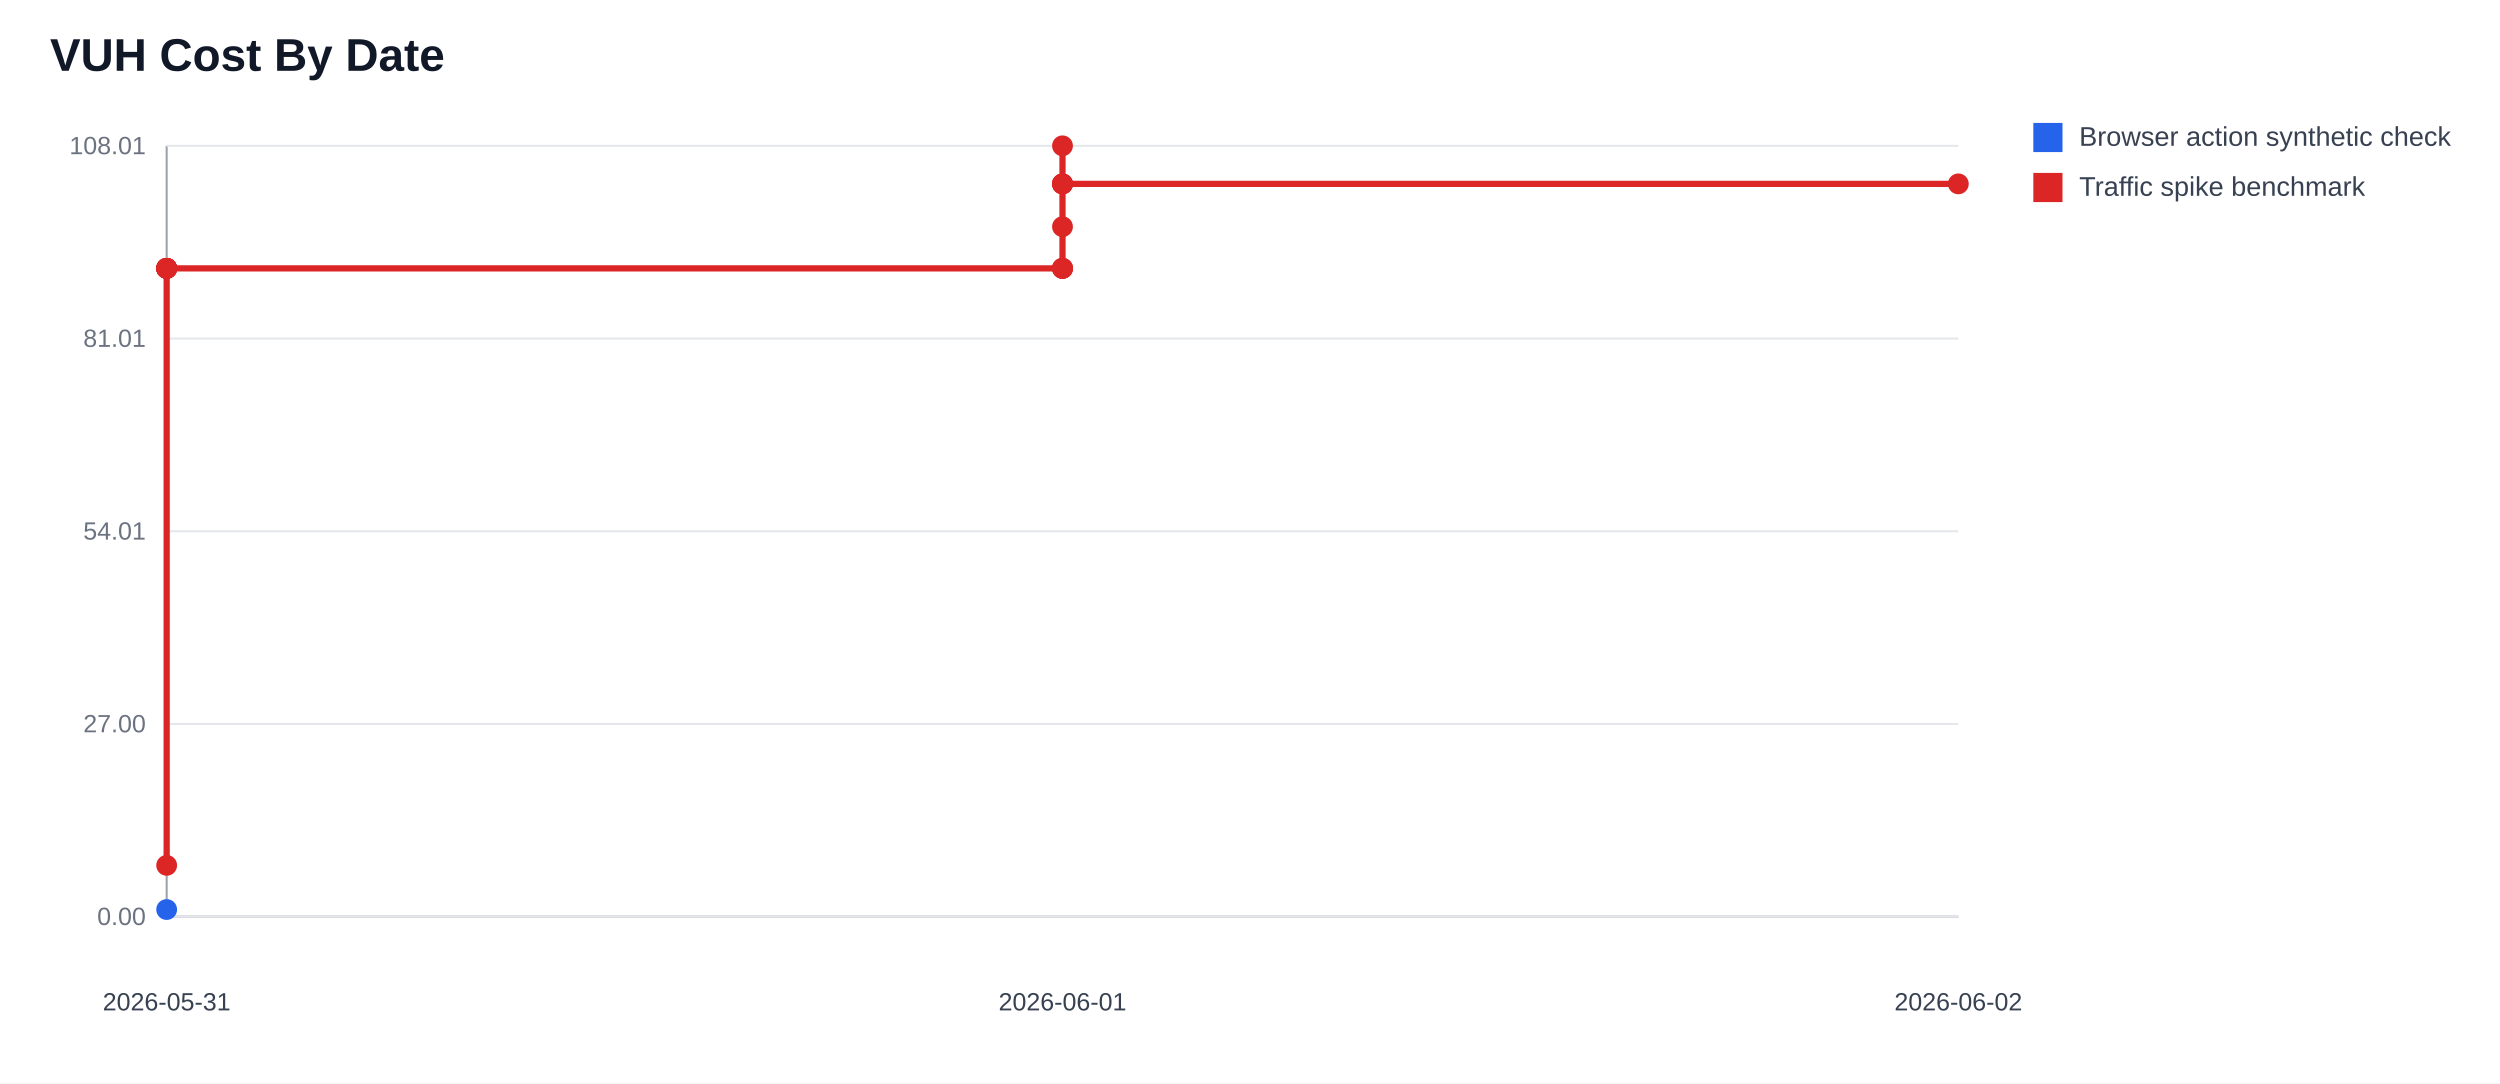
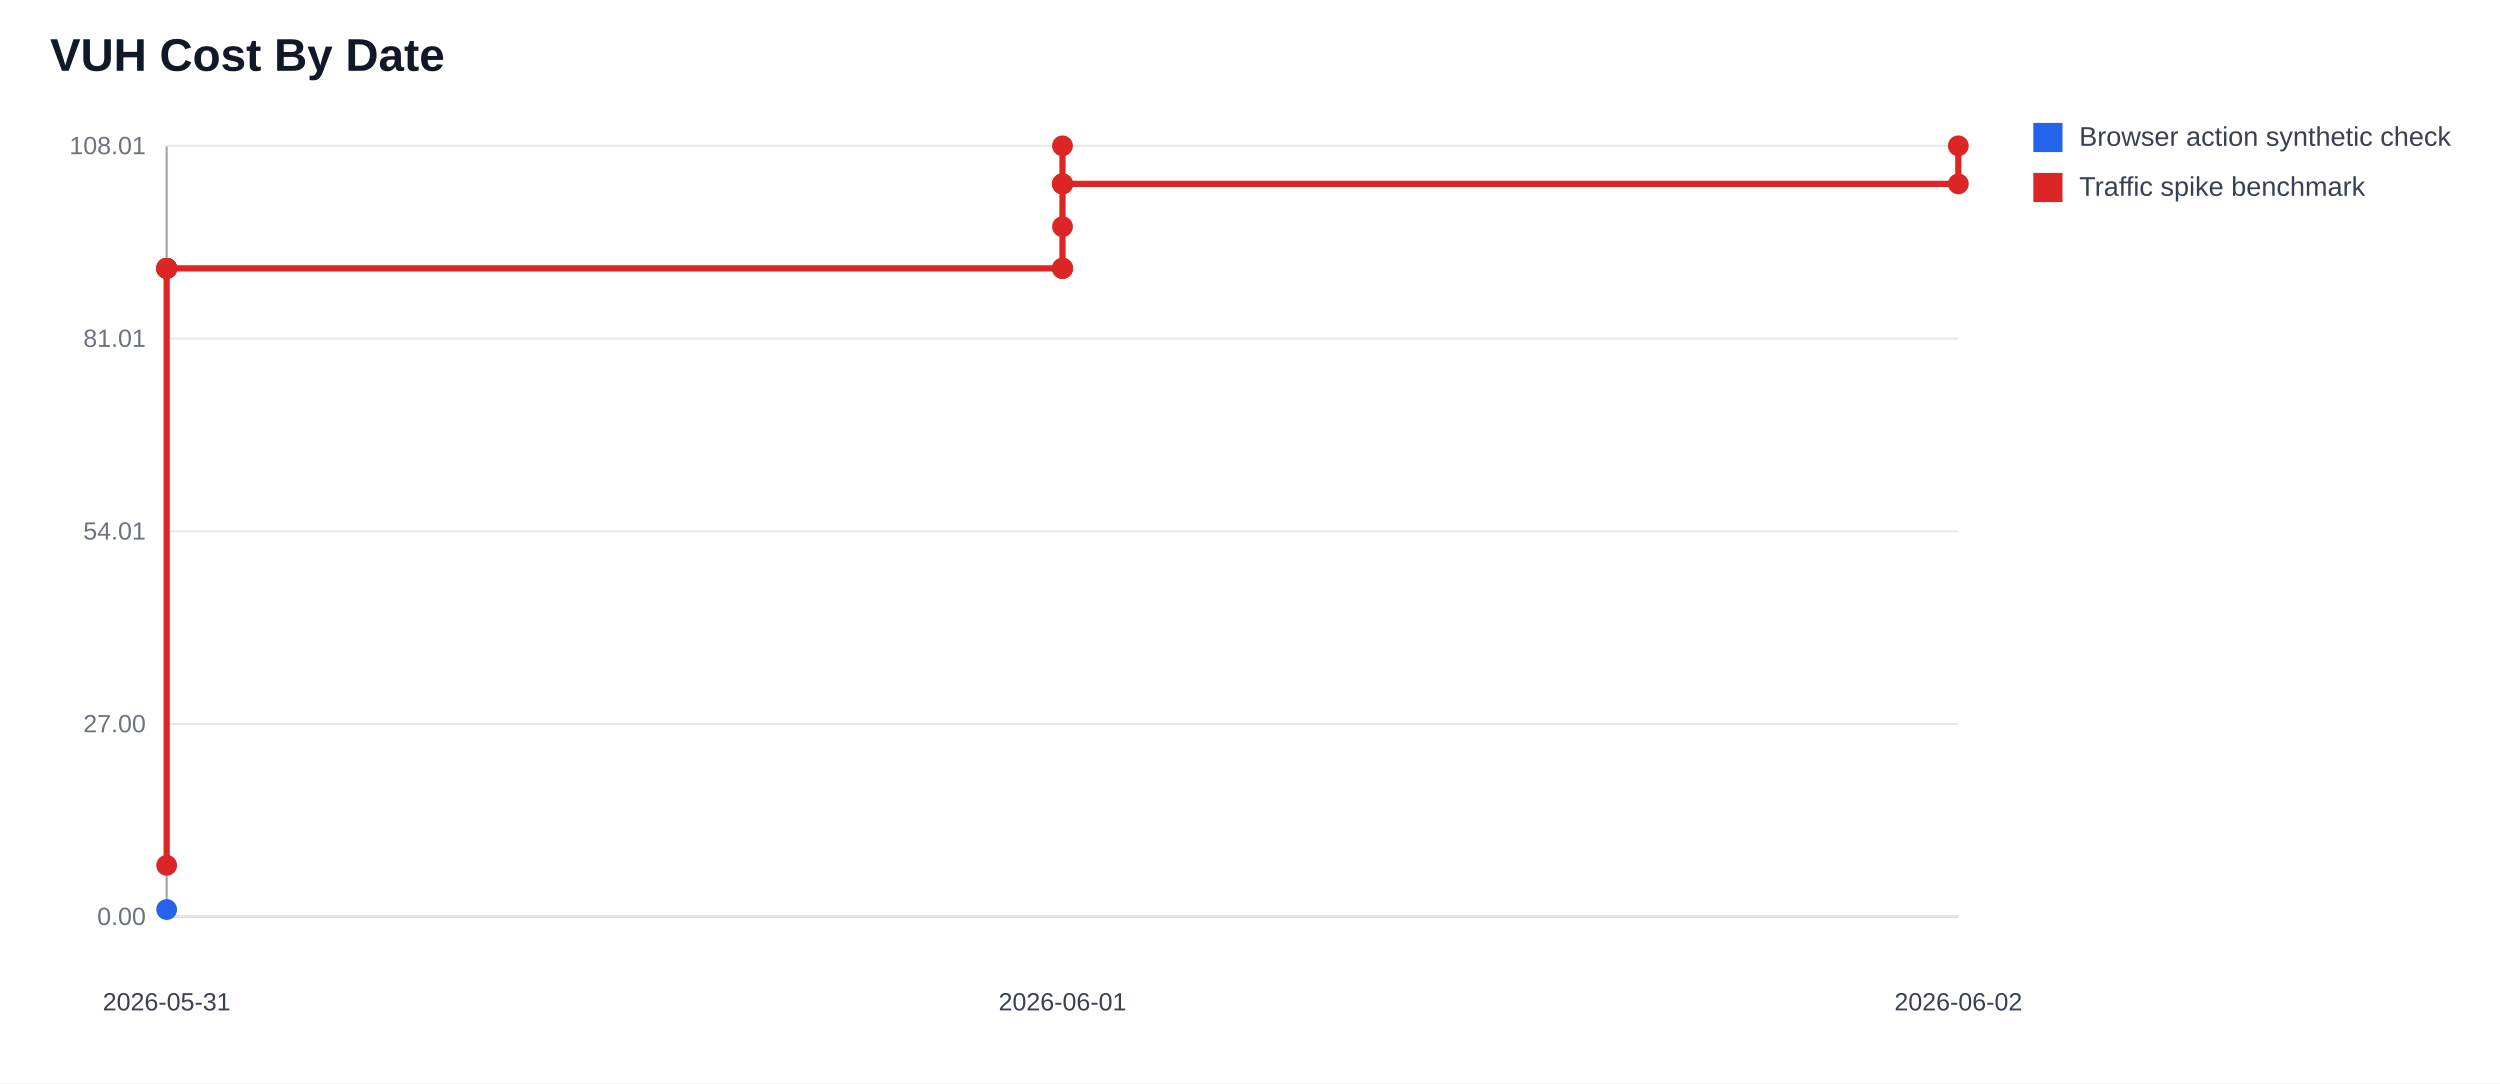
<svg xmlns="http://www.w3.org/2000/svg" width="1200" height="520" viewBox="0 0 1200 520" role="img" aria-label="VUH Cost By Date">
  <rect width="100%" height="100%" fill="#ffffff" />
  <text x="24" y="34" font-family="Arial, sans-serif" font-size="22" font-weight="700" fill="#111827">VUH Cost By Date</text>
  <line x1="80" y1="440" x2="940" y2="440" stroke="#9ca3af" />
  <line x1="80" y1="70" x2="80" y2="440" stroke="#9ca3af" />
  <line x1="80" y1="440" x2="940" y2="440" stroke="#e5e7eb" />
  <text x="70" y="444" text-anchor="end" font-family="Arial, sans-serif" font-size="12" fill="#6b7280">0.00</text>
  <line x1="80" y1="347.5" x2="940" y2="347.5" stroke="#e5e7eb" />
  <text x="70" y="351.5" text-anchor="end" font-family="Arial, sans-serif" font-size="12" fill="#6b7280">27.00</text>
  <line x1="80" y1="255" x2="940" y2="255" stroke="#e5e7eb" />
  <text x="70" y="259" text-anchor="end" font-family="Arial, sans-serif" font-size="12" fill="#6b7280">54.01</text>
  <line x1="80" y1="162.5" x2="940" y2="162.5" stroke="#e5e7eb" />
  <text x="70" y="166.5" text-anchor="end" font-family="Arial, sans-serif" font-size="12" fill="#6b7280">81.01</text>
  <line x1="80" y1="70" x2="940" y2="70" stroke="#e5e7eb" />
  <text x="70" y="74" text-anchor="end" font-family="Arial, sans-serif" font-size="12" fill="#6b7280">108.01</text>
  <text x="80" y="485" text-anchor="middle" font-family="Arial, sans-serif" font-size="12" fill="#374151">2026-05-31</text>
  <text x="510" y="485" text-anchor="middle" font-family="Arial, sans-serif" font-size="12" fill="#374151">2026-06-01</text>
  <text x="940" y="485" text-anchor="middle" font-family="Arial, sans-serif" font-size="12" fill="#374151">2026-06-02</text>
  <polyline points="80,436.574" fill="none" stroke="#2563eb" stroke-width="3" />
  <circle cx="80" cy="436.574" r="5" fill="#2563eb" />
  <rect x="976" y="59" width="14" height="14" fill="#2563eb" />
  <text x="998" y="70" font-family="Arial, sans-serif" font-size="13" fill="#374151">Browser action synthetic check</text>
-   <polyline points="80,128.818 80,128.818 80,415.37 80,128.818 80,128.818 80,128.818 80,128.818 80,128.818 80,128.818 510,128.818 510,128.818 510,128.818 510,128.818 510,108.812 510,88.258 510,70 510,88.258 510,88.258 510,88.258 940,88.258" fill="none" stroke="#dc2626" stroke-width="3" />
-   <circle cx="80" cy="128.818" r="5" fill="#dc2626" />
+   <polyline points="80,128.818 80,415.37 80,128.818 80,128.818 80,128.818 80,128.818 80,128.818 80,128.818 510,128.818 510,128.818 510,128.818 510,128.818 510,108.812 510,88.258 510,70 510,88.258 510,88.258 510,88.258 940,88.258 940,70" fill="none" stroke="#dc2626" stroke-width="3" />
  <circle cx="80" cy="128.818" r="5" fill="#dc2626" />
  <circle cx="80" cy="415.37" r="5" fill="#dc2626" />
  <circle cx="80" cy="128.818" r="5" fill="#dc2626" />
  <circle cx="80" cy="128.818" r="5" fill="#dc2626" />
  <circle cx="80" cy="128.818" r="5" fill="#dc2626" />
  <circle cx="80" cy="128.818" r="5" fill="#dc2626" />
  <circle cx="80" cy="128.818" r="5" fill="#dc2626" />
  <circle cx="80" cy="128.818" r="5" fill="#dc2626" />
  <circle cx="510" cy="128.818" r="5" fill="#dc2626" />
  <circle cx="510" cy="128.818" r="5" fill="#dc2626" />
  <circle cx="510" cy="128.818" r="5" fill="#dc2626" />
  <circle cx="510" cy="128.818" r="5" fill="#dc2626" />
  <circle cx="510" cy="108.812" r="5" fill="#dc2626" />
  <circle cx="510" cy="88.258" r="5" fill="#dc2626" />
  <circle cx="510" cy="70" r="5" fill="#dc2626" />
  <circle cx="510" cy="88.258" r="5" fill="#dc2626" />
  <circle cx="510" cy="88.258" r="5" fill="#dc2626" />
  <circle cx="510" cy="88.258" r="5" fill="#dc2626" />
  <circle cx="940" cy="88.258" r="5" fill="#dc2626" />
+   <circle cx="940" cy="70" r="5" fill="#dc2626" />
  <rect x="976" y="83" width="14" height="14" fill="#dc2626" />
  <text x="998" y="94" font-family="Arial, sans-serif" font-size="13" fill="#374151">Traffic spike benchmark</text>
</svg>
